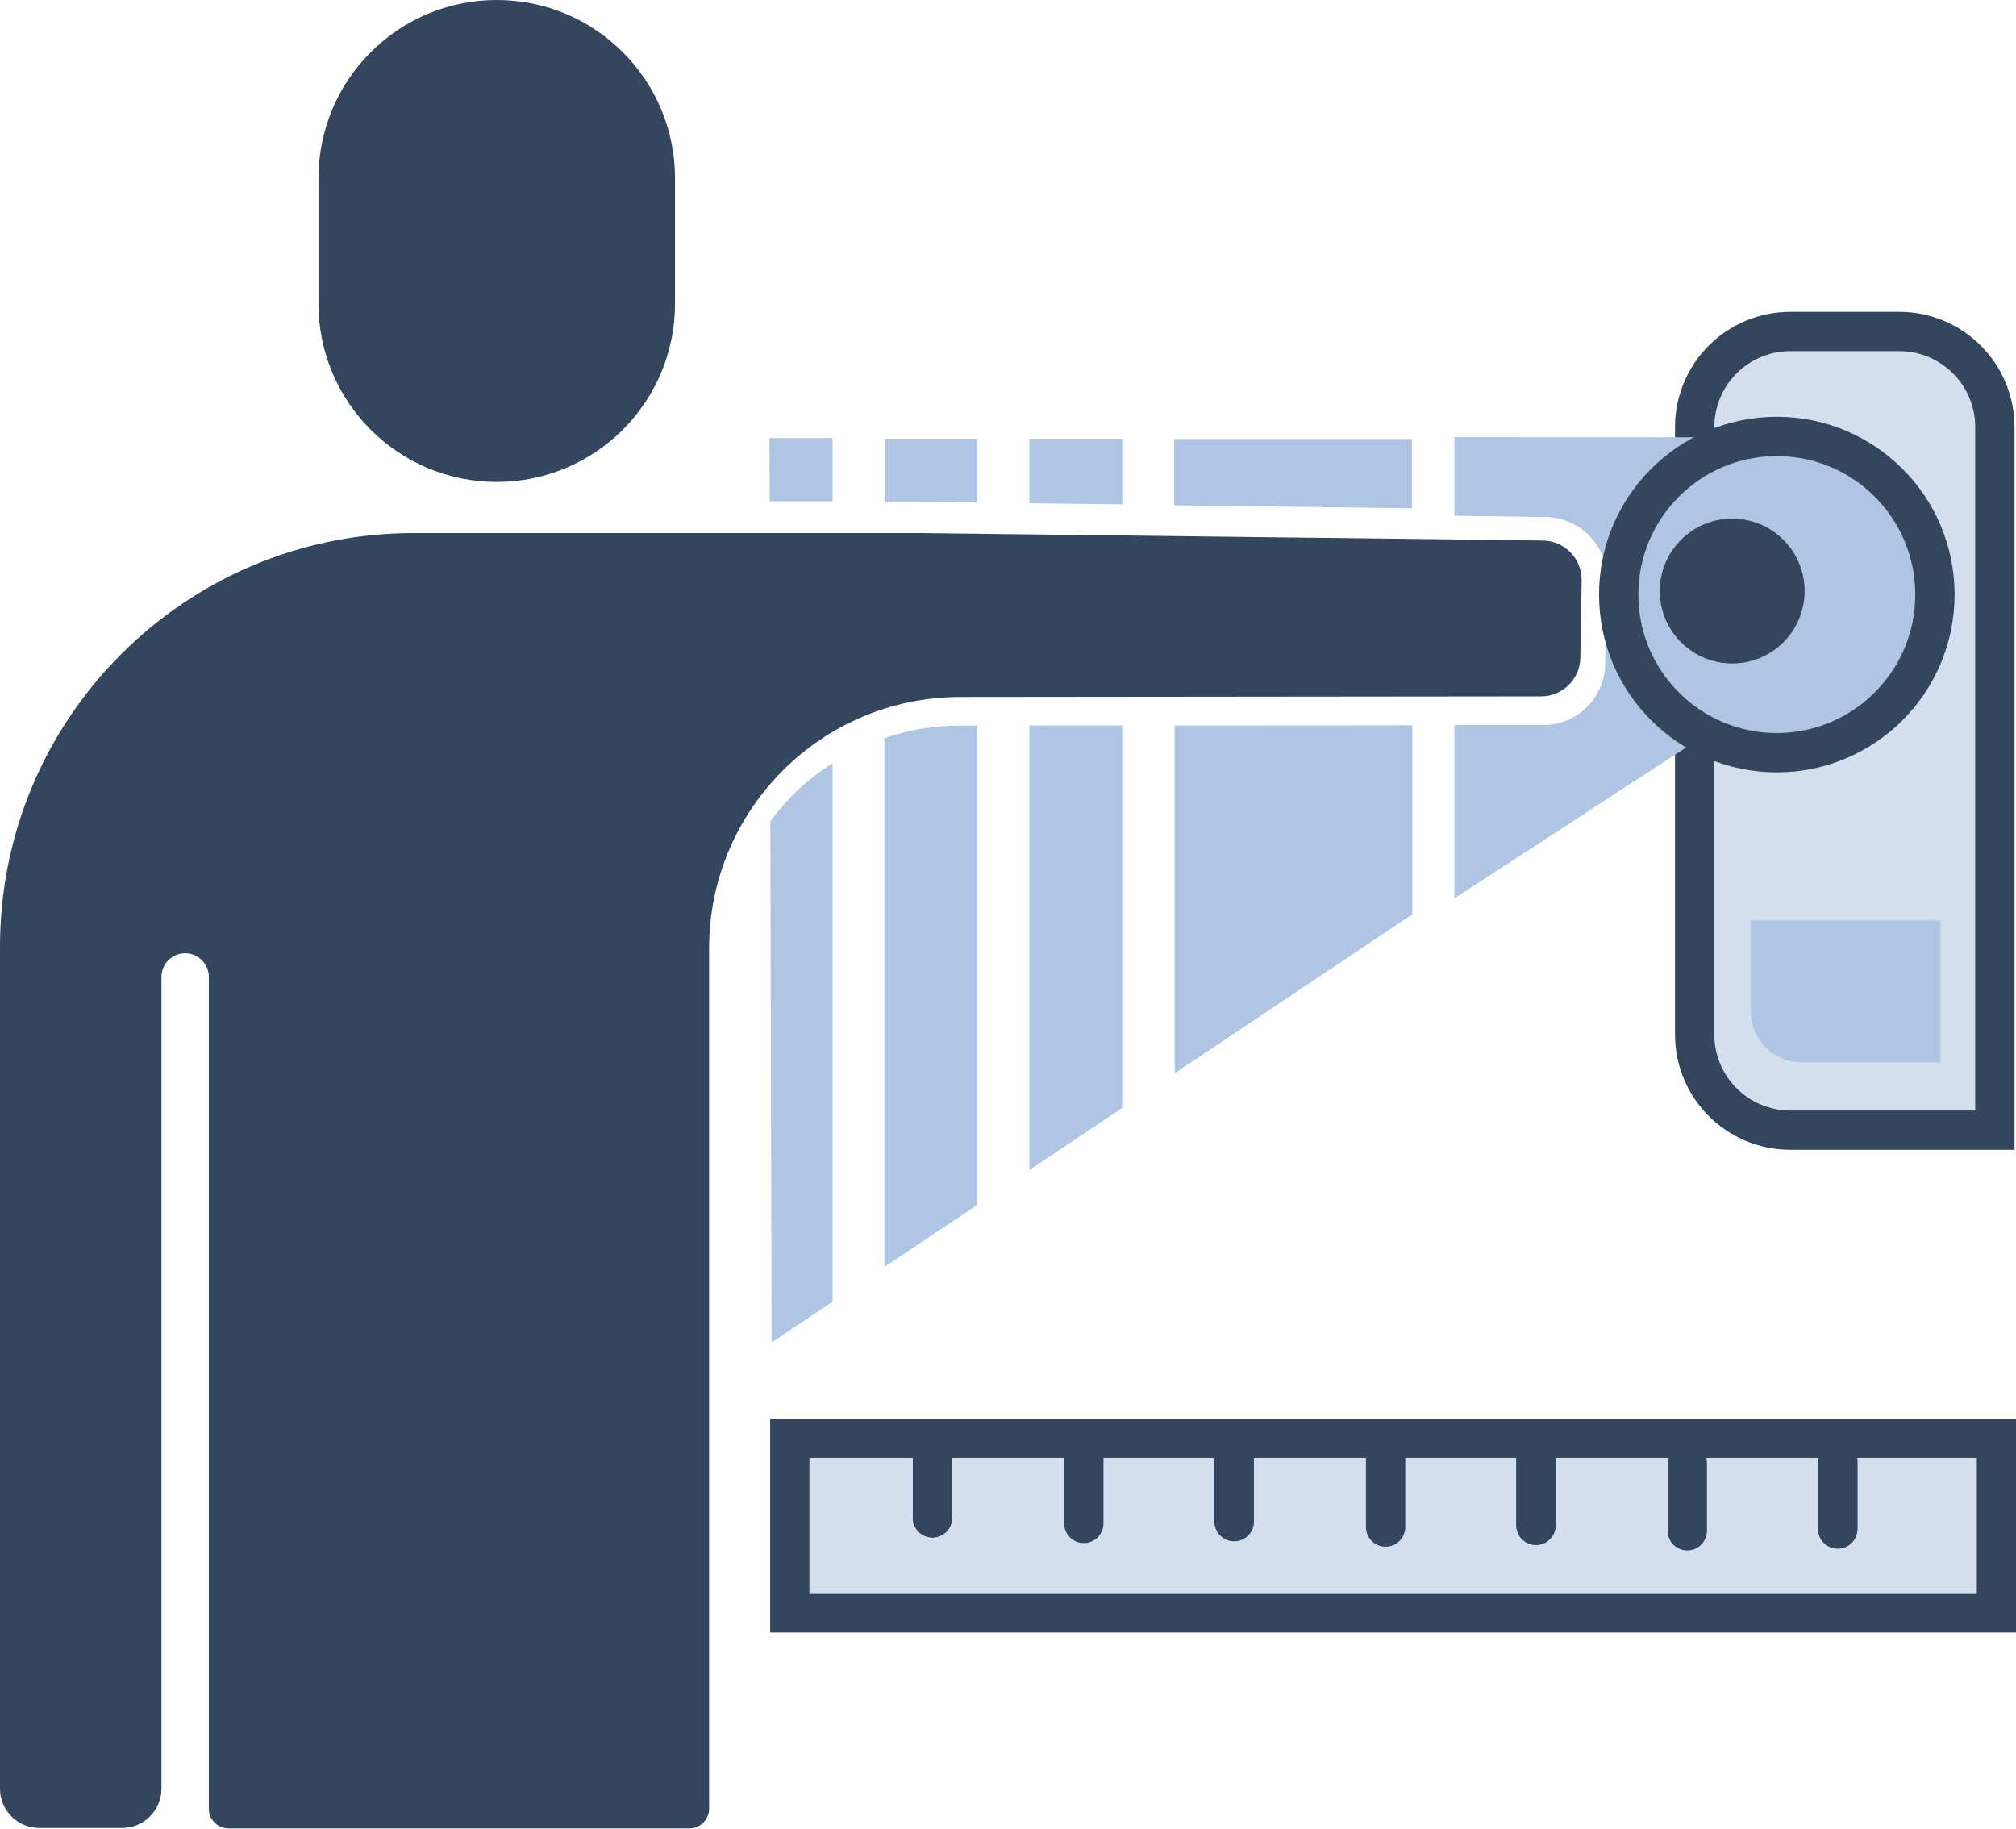
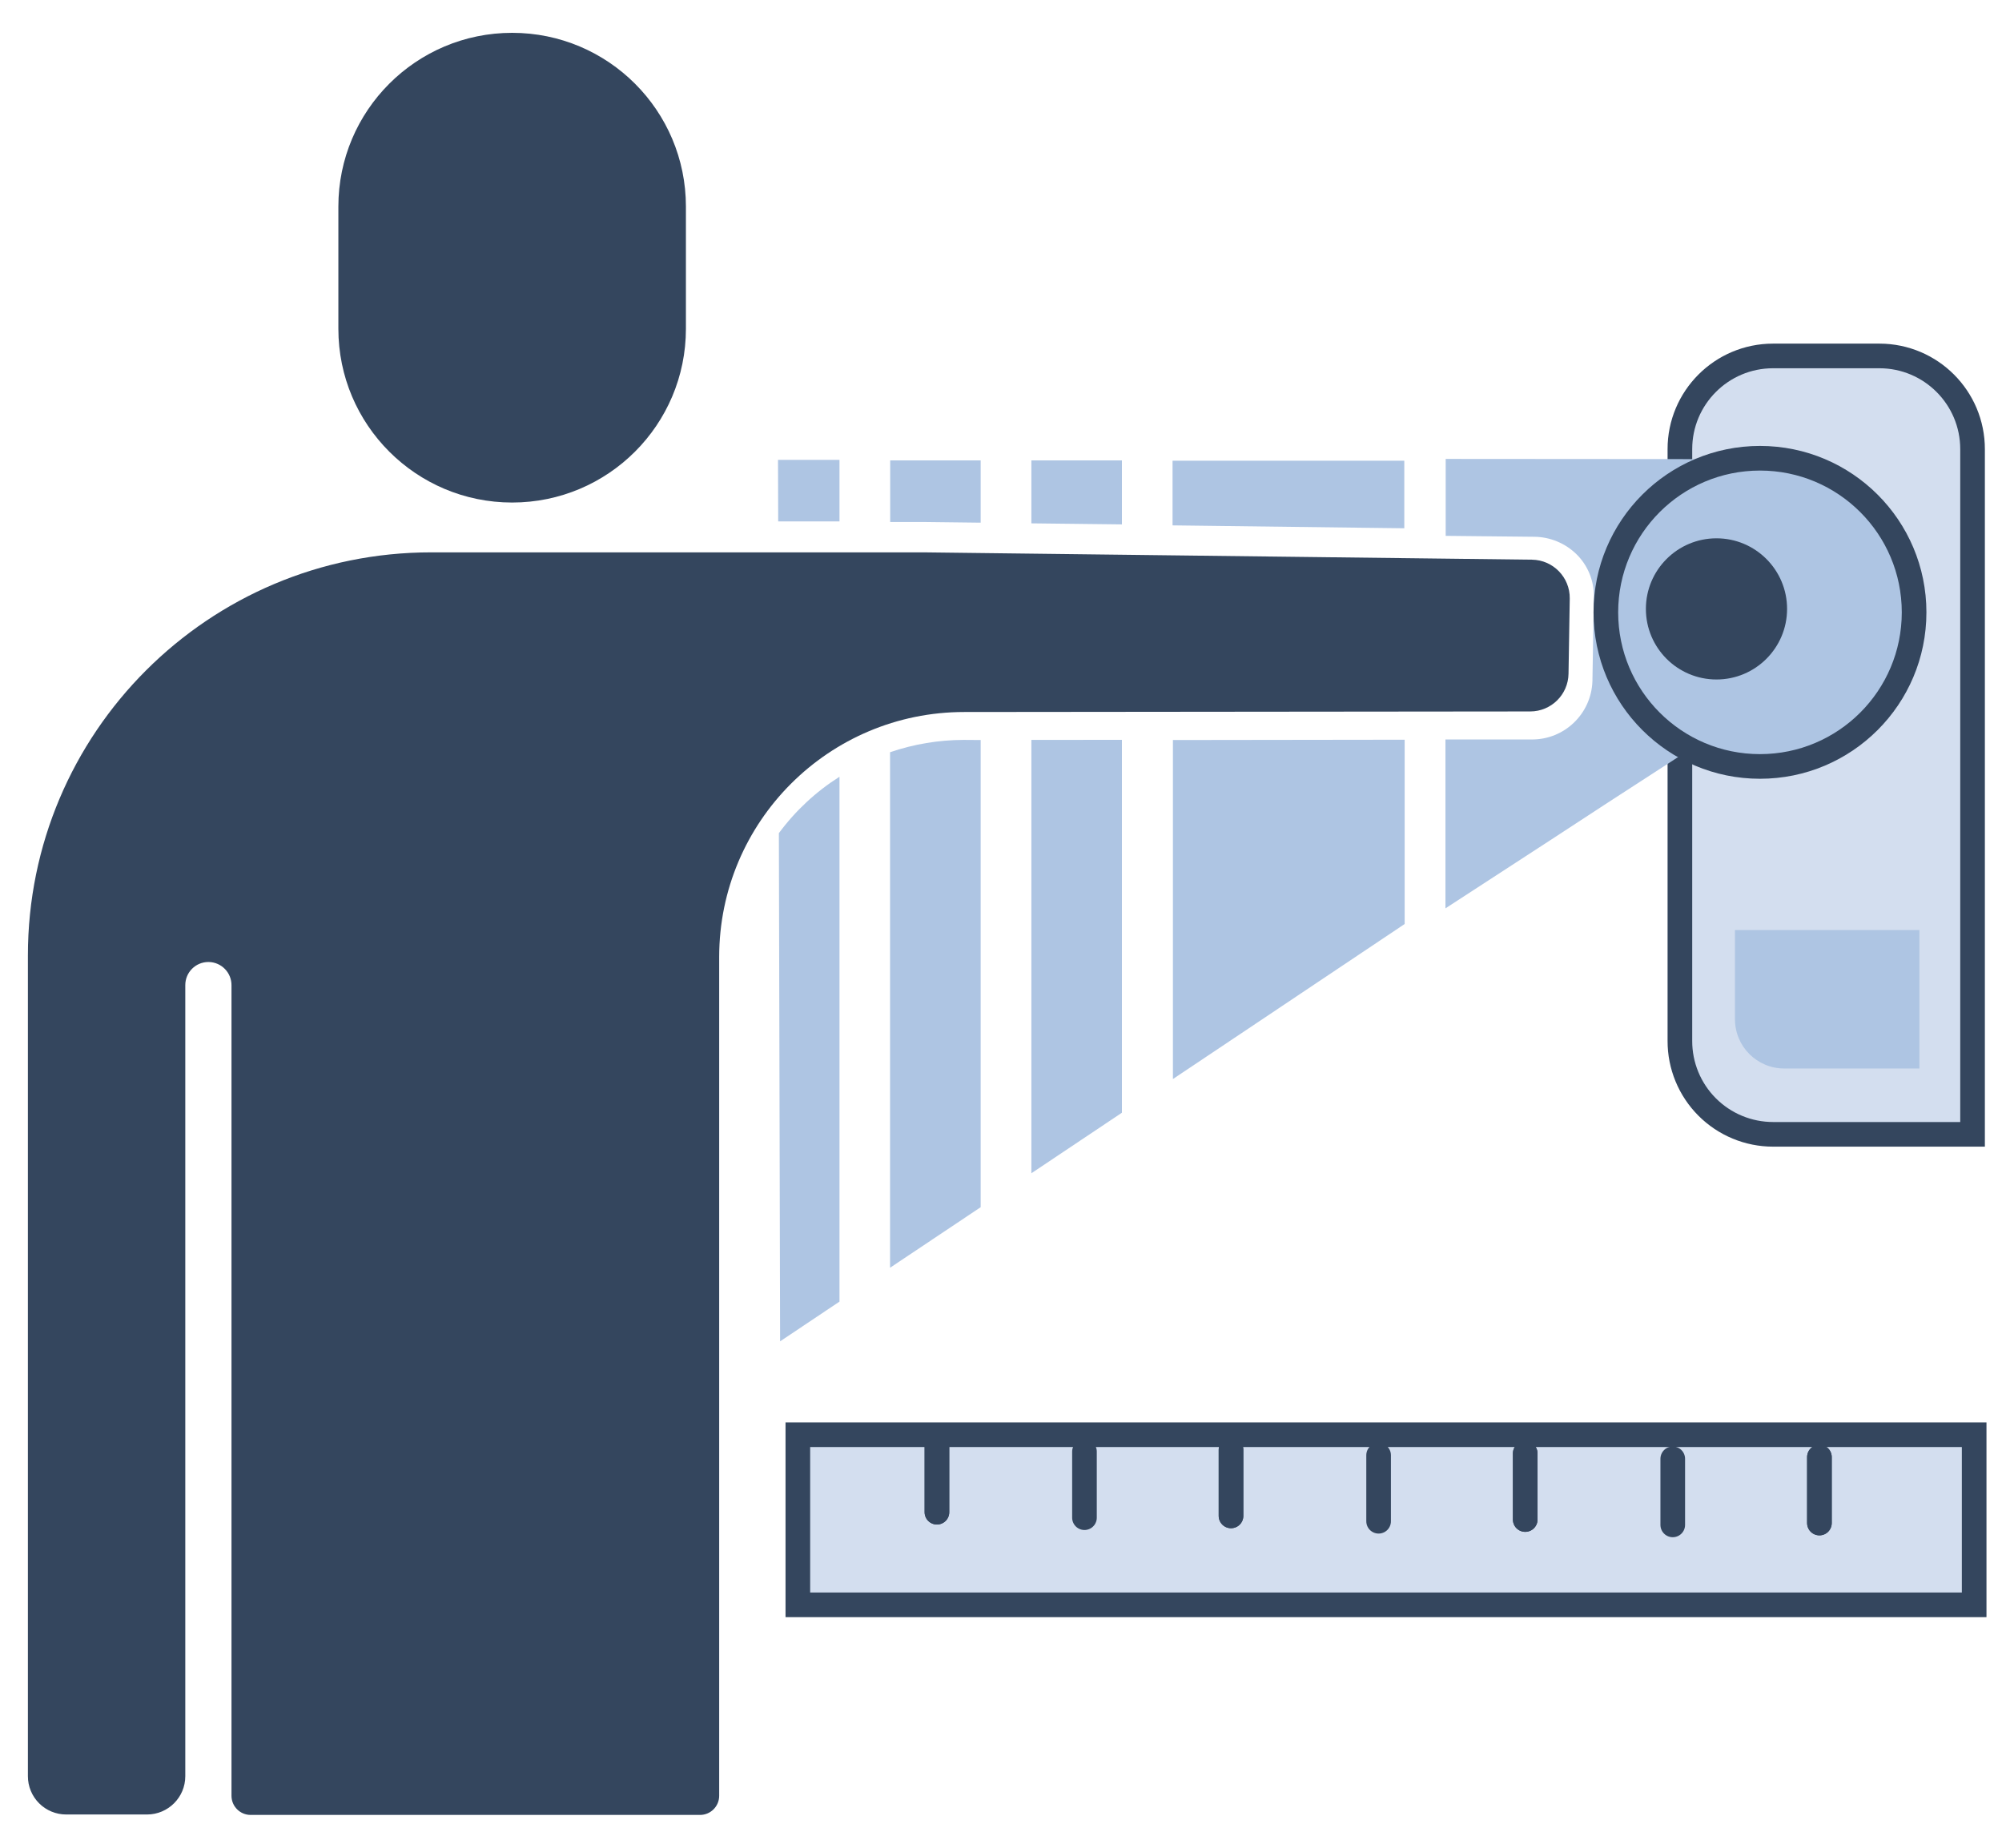
- <svg xmlns="http://www.w3.org/2000/svg" viewBox="0 0 205.15 186.05">
+ <svg xmlns="http://www.w3.org/2000/svg" viewBox="0 0 325 300">
  <defs>
-     <style>.cls-1{fill:#d3deef;}.cls-1,.cls-4,.cls-5{stroke:#34465e;stroke-miterlimit:10;stroke-width:4px;}.cls-2,.cls-4{fill:#aec5e3;}.cls-3{fill:#34465e;}.cls-5{fill:none;stroke-linecap:round;}</style>
+     <style>.a{fill:#d3deef;}.a,.d,.e{stroke:#34465e;stroke-miterlimit:10;stroke-width:4px;}.b,.d{fill:#aec5e3;}.c{fill:#34465e;}.e{fill:none;stroke-linecap:round;}</style>
  </defs>
-   <g id="Layer_2" data-name="Layer 2">
-     <g id="Layer_1-2" data-name="Layer 1">
-       <path class="cls-1" d="M182.18,33.73h11.1A9.73,9.73,0,0,1,203,43.47V115a0,0,0,0,1,0,0H182.18a9.73,9.73,0,0,1-9.73-9.73V43.47A9.73,9.73,0,0,1,182.18,33.73Z" />
-       <polygon class="cls-2" points="84.72 44.58 84.72 51.01 78.32 51.01 78.3 44.58 84.72 44.58" />
-       <path class="cls-2" d="M84.72,77.66v54.8l-6.2,4.15-.13-53.06A23.63,23.63,0,0,1,84.72,77.66Z" />
-       <polygon class="cls-2" points="99.46 44.64 99.46 51.14 93.5 51.07 90.01 51.07 90.01 44.64 99.46 44.64" />
-       <path class="cls-2" d="M99.46,73.83V122.6L90,128.92V75.1a23.82,23.82,0,0,1,7.67-1.27Z" />
-       <polygon class="cls-2" points="114.2 44.64 114.2 51.32 104.75 51.21 104.75 44.64 114.2 44.64" />
-       <polygon class="cls-2" points="114.2 73.81 114.2 112.74 104.75 119.06 104.75 73.82 114.2 73.81" />
-       <polygon class="cls-2" points="143.68 44.67 143.68 51.72 119.49 51.42 119.49 44.67 143.68 44.67" />
-       <polygon class="cls-2" points="143.72 73.8 143.72 93.04 134.27 99.36 128.98 102.9 119.53 109.22 119.53 73.83 143.72 73.8" />
-       <path class="cls-2" d="M174.62,44.5V74.09L165,80.34l-6.12,4L148,91.41V73.77h9a6.29,6.29,0,0,0,6.34-6.07l.15-8.82a6.08,6.08,0,0,0-1.79-4.4,6.41,6.41,0,0,0-4.48-1.87L148,52.48v-8Z" />
-       <rect class="cls-3" x="32.41" width="36.28" height="49.04" rx="18.14" />
-       <path class="cls-3" d="M93.54,54.24,157,55a4,4,0,0,1,3.95,4.06l-.13,7.86a4,4,0,0,1-4,3.94l-59.08.06A25.58,25.58,0,0,0,72.16,96.52v87.53a2,2,0,0,1-2,2H23.25a2,2,0,0,1-2-2V99.45A2.41,2.41,0,0,0,18.84,97h0a2.41,2.41,0,0,0-2.41,2.41v82.6a4,4,0,0,1-4,4H4a4,4,0,0,1-4-4V96.33A42.09,42.09,0,0,1,42.09,54.24Z" />
-       <circle class="cls-4" cx="180.81" cy="60.5" r="16.09" />
-       <circle class="cls-3" cx="176.27" cy="60.14" r="7.37" />
-       <path class="cls-2" d="M178.16,93.64h19.28a0,0,0,0,1,0,0V108.1a0,0,0,0,1,0,0h-14.1a5.17,5.17,0,0,1-5.17-5.17V93.64A0,0,0,0,1,178.16,93.64Z" />
-       <rect class="cls-1" x="80.37" y="146.36" width="122.79" height="17.76" />
-       <line class="cls-5" x1="94.89" y1="154.45" x2="94.89" y2="147.55" />
-       <line class="cls-5" x1="94.89" y1="154.45" x2="94.89" y2="147.55" />
-       <line class="cls-5" x1="110.29" y1="155.02" x2="110.29" y2="148.12" />
-       <line class="cls-5" x1="125.59" y1="154.83" x2="125.59" y2="147.93" />
-       <line class="cls-5" x1="125.59" y1="154.83" x2="125.59" y2="147.93" />
-       <line class="cls-5" x1="141" y1="155.39" x2="141" y2="148.5" />
-       <line class="cls-5" x1="156.3" y1="155.21" x2="156.3" y2="148.31" />
-       <line class="cls-5" x1="156.3" y1="155.21" x2="156.3" y2="148.31" />
-       <line class="cls-5" x1="171.7" y1="155.77" x2="171.7" y2="148.87" />
-       <line class="cls-5" x1="187.01" y1="155.58" x2="187.01" y2="148.69" />
-       <line class="cls-5" x1="187.01" y1="155.58" x2="187.01" y2="148.69" />
-     </g>
-   </g>
+   <path class="a" d="M287.84,57.79h17.27a15.13,15.13,0,0,1,15.11,15.15h0V184.17H287.84A15.13,15.13,0,0,1,272.71,169V72.94a15.13,15.13,0,0,1,15.12-15.15Z" />
+   <polygon class="b" points="136.28 74.66 136.28 84.66 126.33 84.66 126.3 74.66 136.28 74.66" />
+   <path class="b" d="M136.28,126.11v85.22l-9.64,6.45-.2-82.51A36.54,36.54,0,0,1,136.28,126.11Z" />
+   <polygon class="b" points="159.2 74.75 159.2 84.86 149.93 84.75 144.51 84.75 144.51 74.75 159.2 74.75" />
+   <path class="b" d="M159.2,120.15V196l-14.71,9.83v-83.7a37.21,37.21,0,0,1,11.93-2Z" />
+   <polygon class="b" points="182.13 74.75 182.13 85.14 167.43 84.97 167.43 74.75 182.13 74.75" />
+   <polygon class="b" points="182.13 120.12 182.13 180.66 167.43 190.49 167.43 120.13 182.13 120.12" />
+   <polygon class="b" points="227.97 74.8 227.97 85.77 190.35 85.3 190.35 74.8 227.97 74.8" />
+   <polygon class="b" points="228.03 120.1 228.03 150.02 213.34 159.85 205.11 165.36 190.41 175.19 190.41 120.15 228.03 120.1" />
+   <path class="b" d="M276.09,74.54v46l-15,9.72-9.52,6.22-16.92,11V120.06h14a9.8,9.8,0,0,0,9.86-9.44l.23-13.72A9.45,9.45,0,0,0,256,90.06a9.94,9.94,0,0,0-7-2.91L234.69,87V74.51Z" />
+   <rect class="c" x="54.93" y="5.33" width="56.42" height="76.26" rx="28.21" ry="28.21" />
+   <path class="c" d="M150,89.68l98.69,1.19a6.22,6.22,0,0,1,6.14,6.29v0l-.2,12.22a6.22,6.22,0,0,1-6.22,6.13l-91.88.09a39.78,39.78,0,0,0-39.78,39.78V291.56a3.11,3.11,0,0,1-3.11,3.11H40.69a3.11,3.11,0,0,1-3.11-3.11V160a3.76,3.76,0,0,0-3.69-3.81h-.06a3.75,3.75,0,0,0-3.75,3.75h0V288.38a6.22,6.22,0,0,1-6.22,6.22H10.75a6.21,6.21,0,0,1-6.22-6.22V155.14A65.45,65.45,0,0,1,70,89.68Z" />
+   <circle class="d" cx="285.71" cy="99.42" r="25.02" />
+   <circle class="c" cx="278.65" cy="98.86" r="11.46" />
+   <path class="b" d="M281.59,151h30v22.48H289.65a8,8,0,0,1-8-8V151Z" />
+   <rect class="a" x="129.52" y="232.94" width="190.96" height="27.62" />
+   <line class="e" x1="152.1" y1="245.52" x2="152.1" y2="234.79" />
+   <line class="e" x1="152.1" y1="245.52" x2="152.1" y2="234.79" />
+   <line class="e" x1="176.05" y1="246.41" x2="176.05" y2="235.68" />
+   <line class="e" x1="199.84" y1="246.12" x2="199.84" y2="235.38" />
+   <line class="e" x1="199.84" y1="246.12" x2="199.84" y2="235.38" />
+   <line class="e" x1="223.8" y1="246.99" x2="223.8" y2="236.27" />
+   <line class="e" x1="247.6" y1="246.71" x2="247.6" y2="235.98" />
+   <line class="e" x1="247.6" y1="246.71" x2="247.6" y2="235.98" />
+   <line class="e" x1="271.55" y1="247.58" x2="271.55" y2="236.85" />
+   <line class="e" x1="295.36" y1="247.28" x2="295.36" y2="236.57" />
+   <line class="e" x1="295.36" y1="247.28" x2="295.36" y2="236.57" />
</svg>
